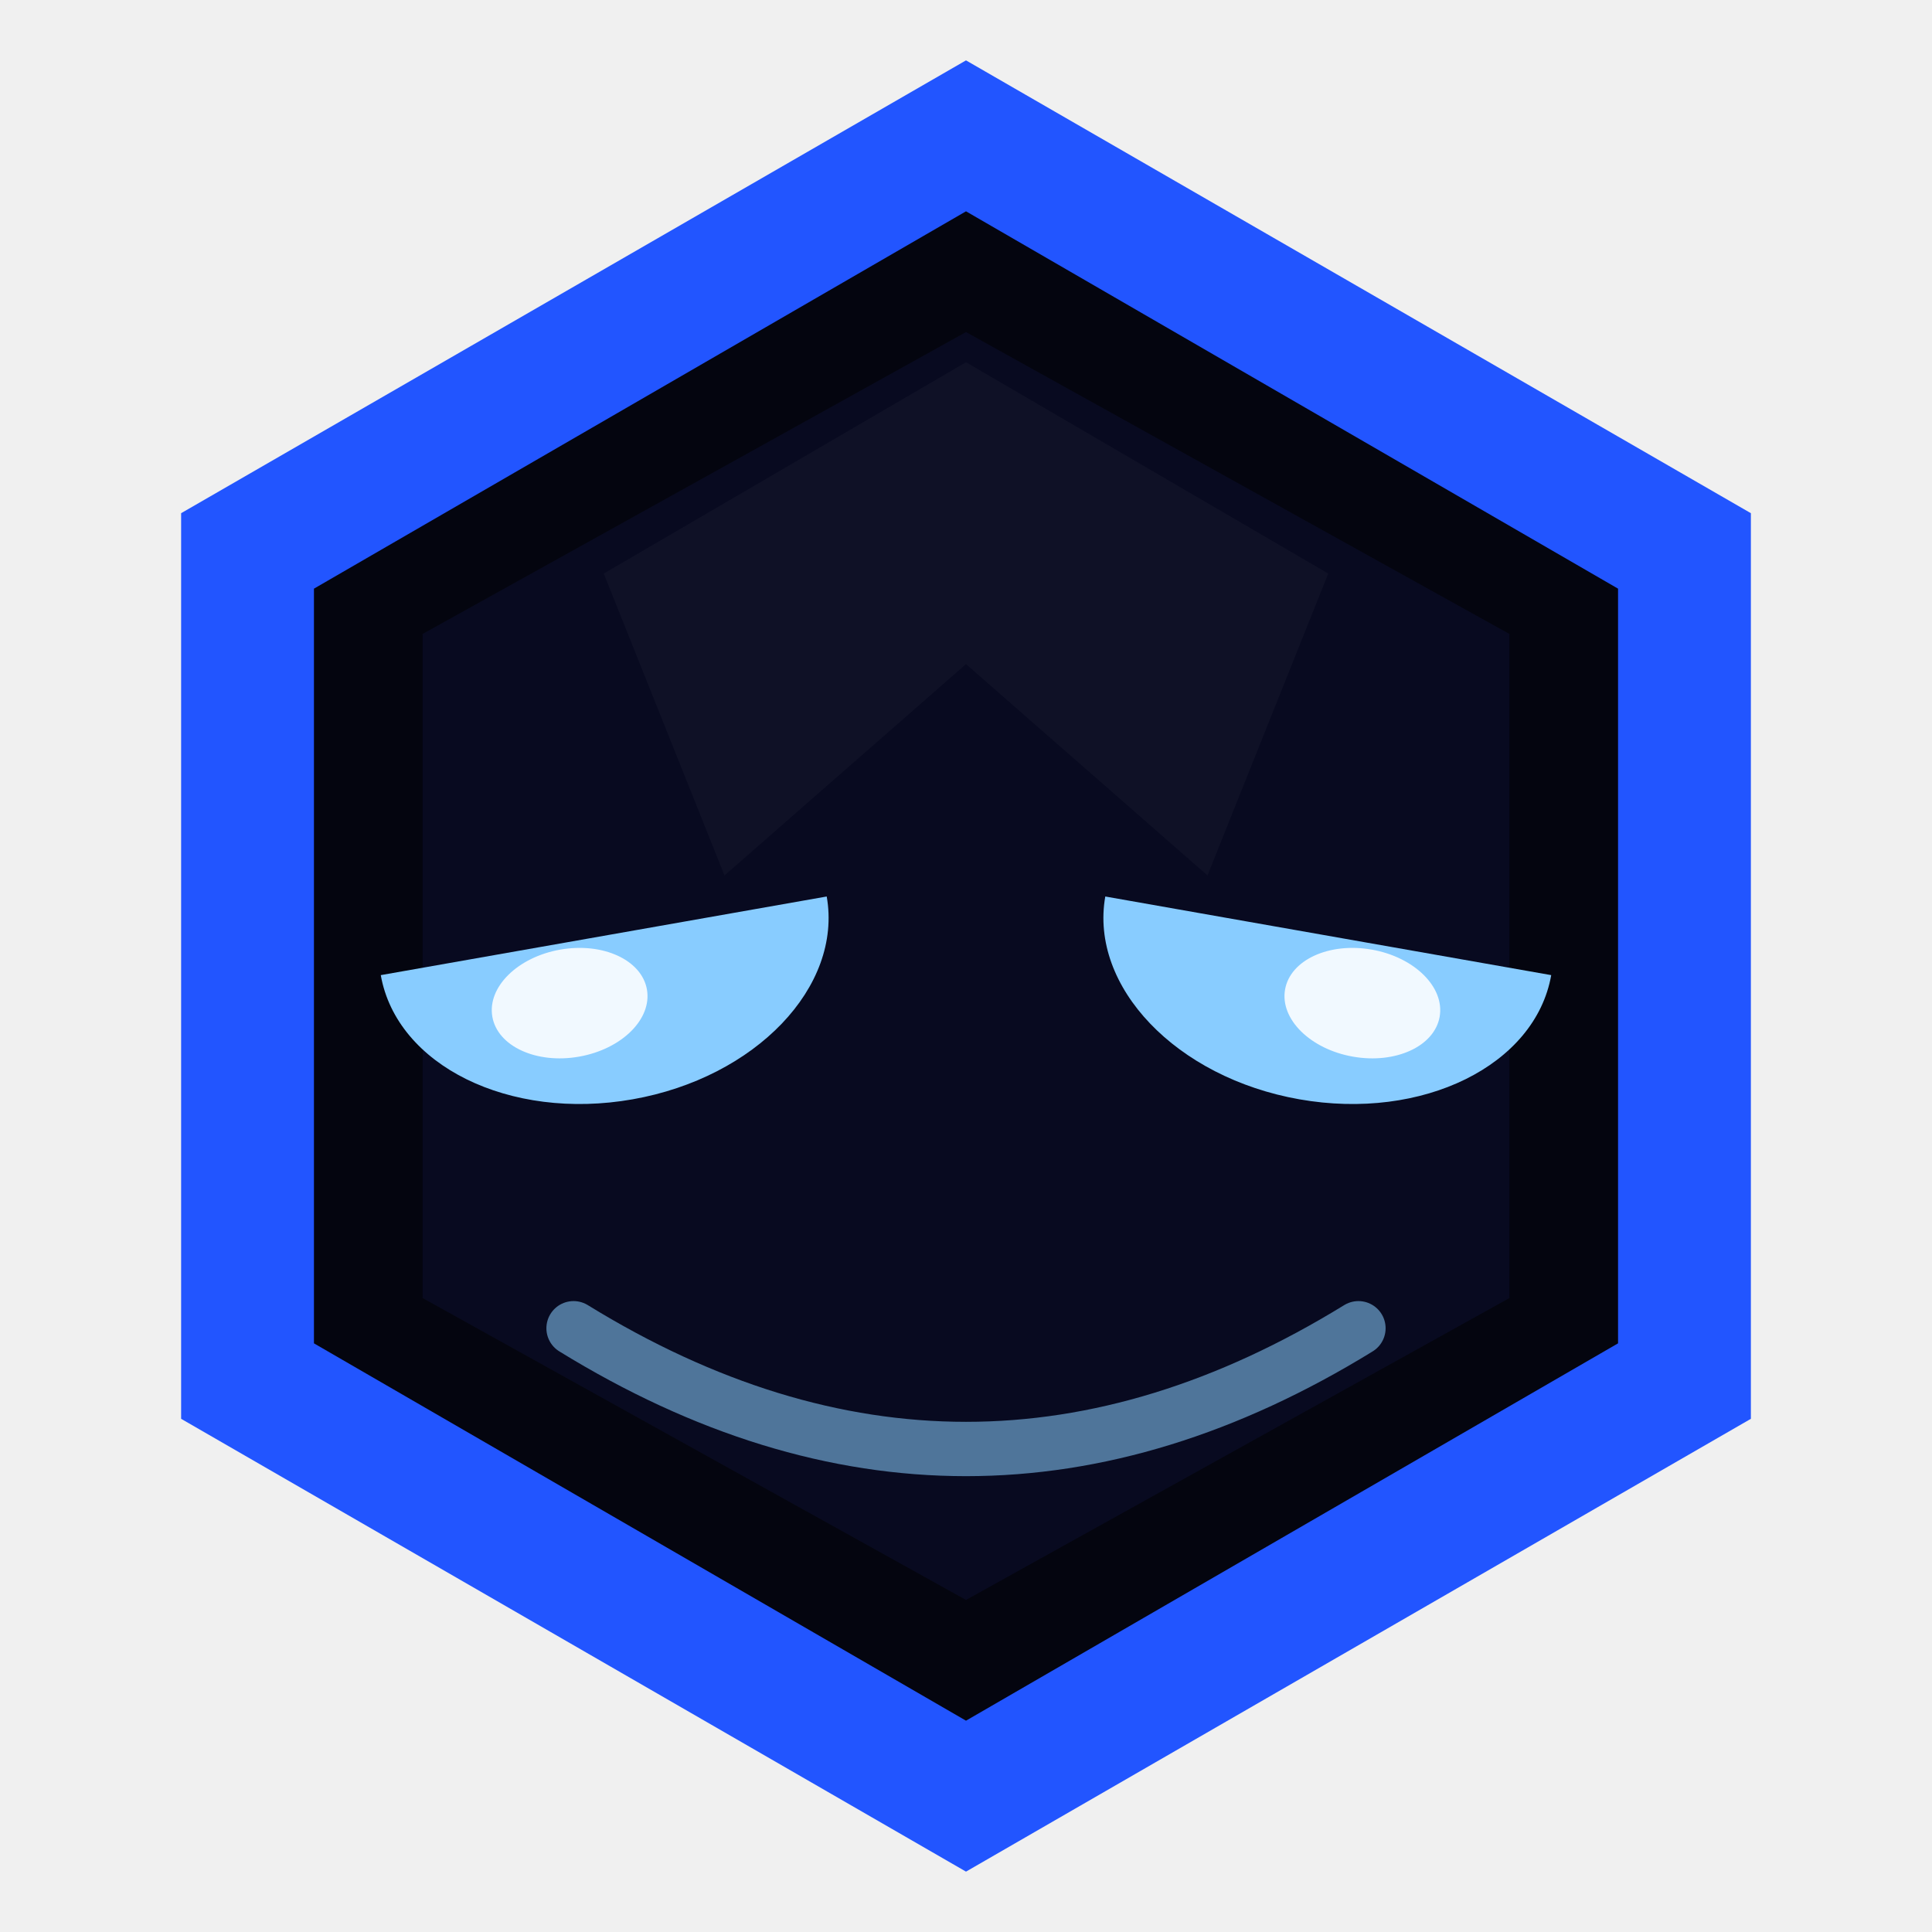
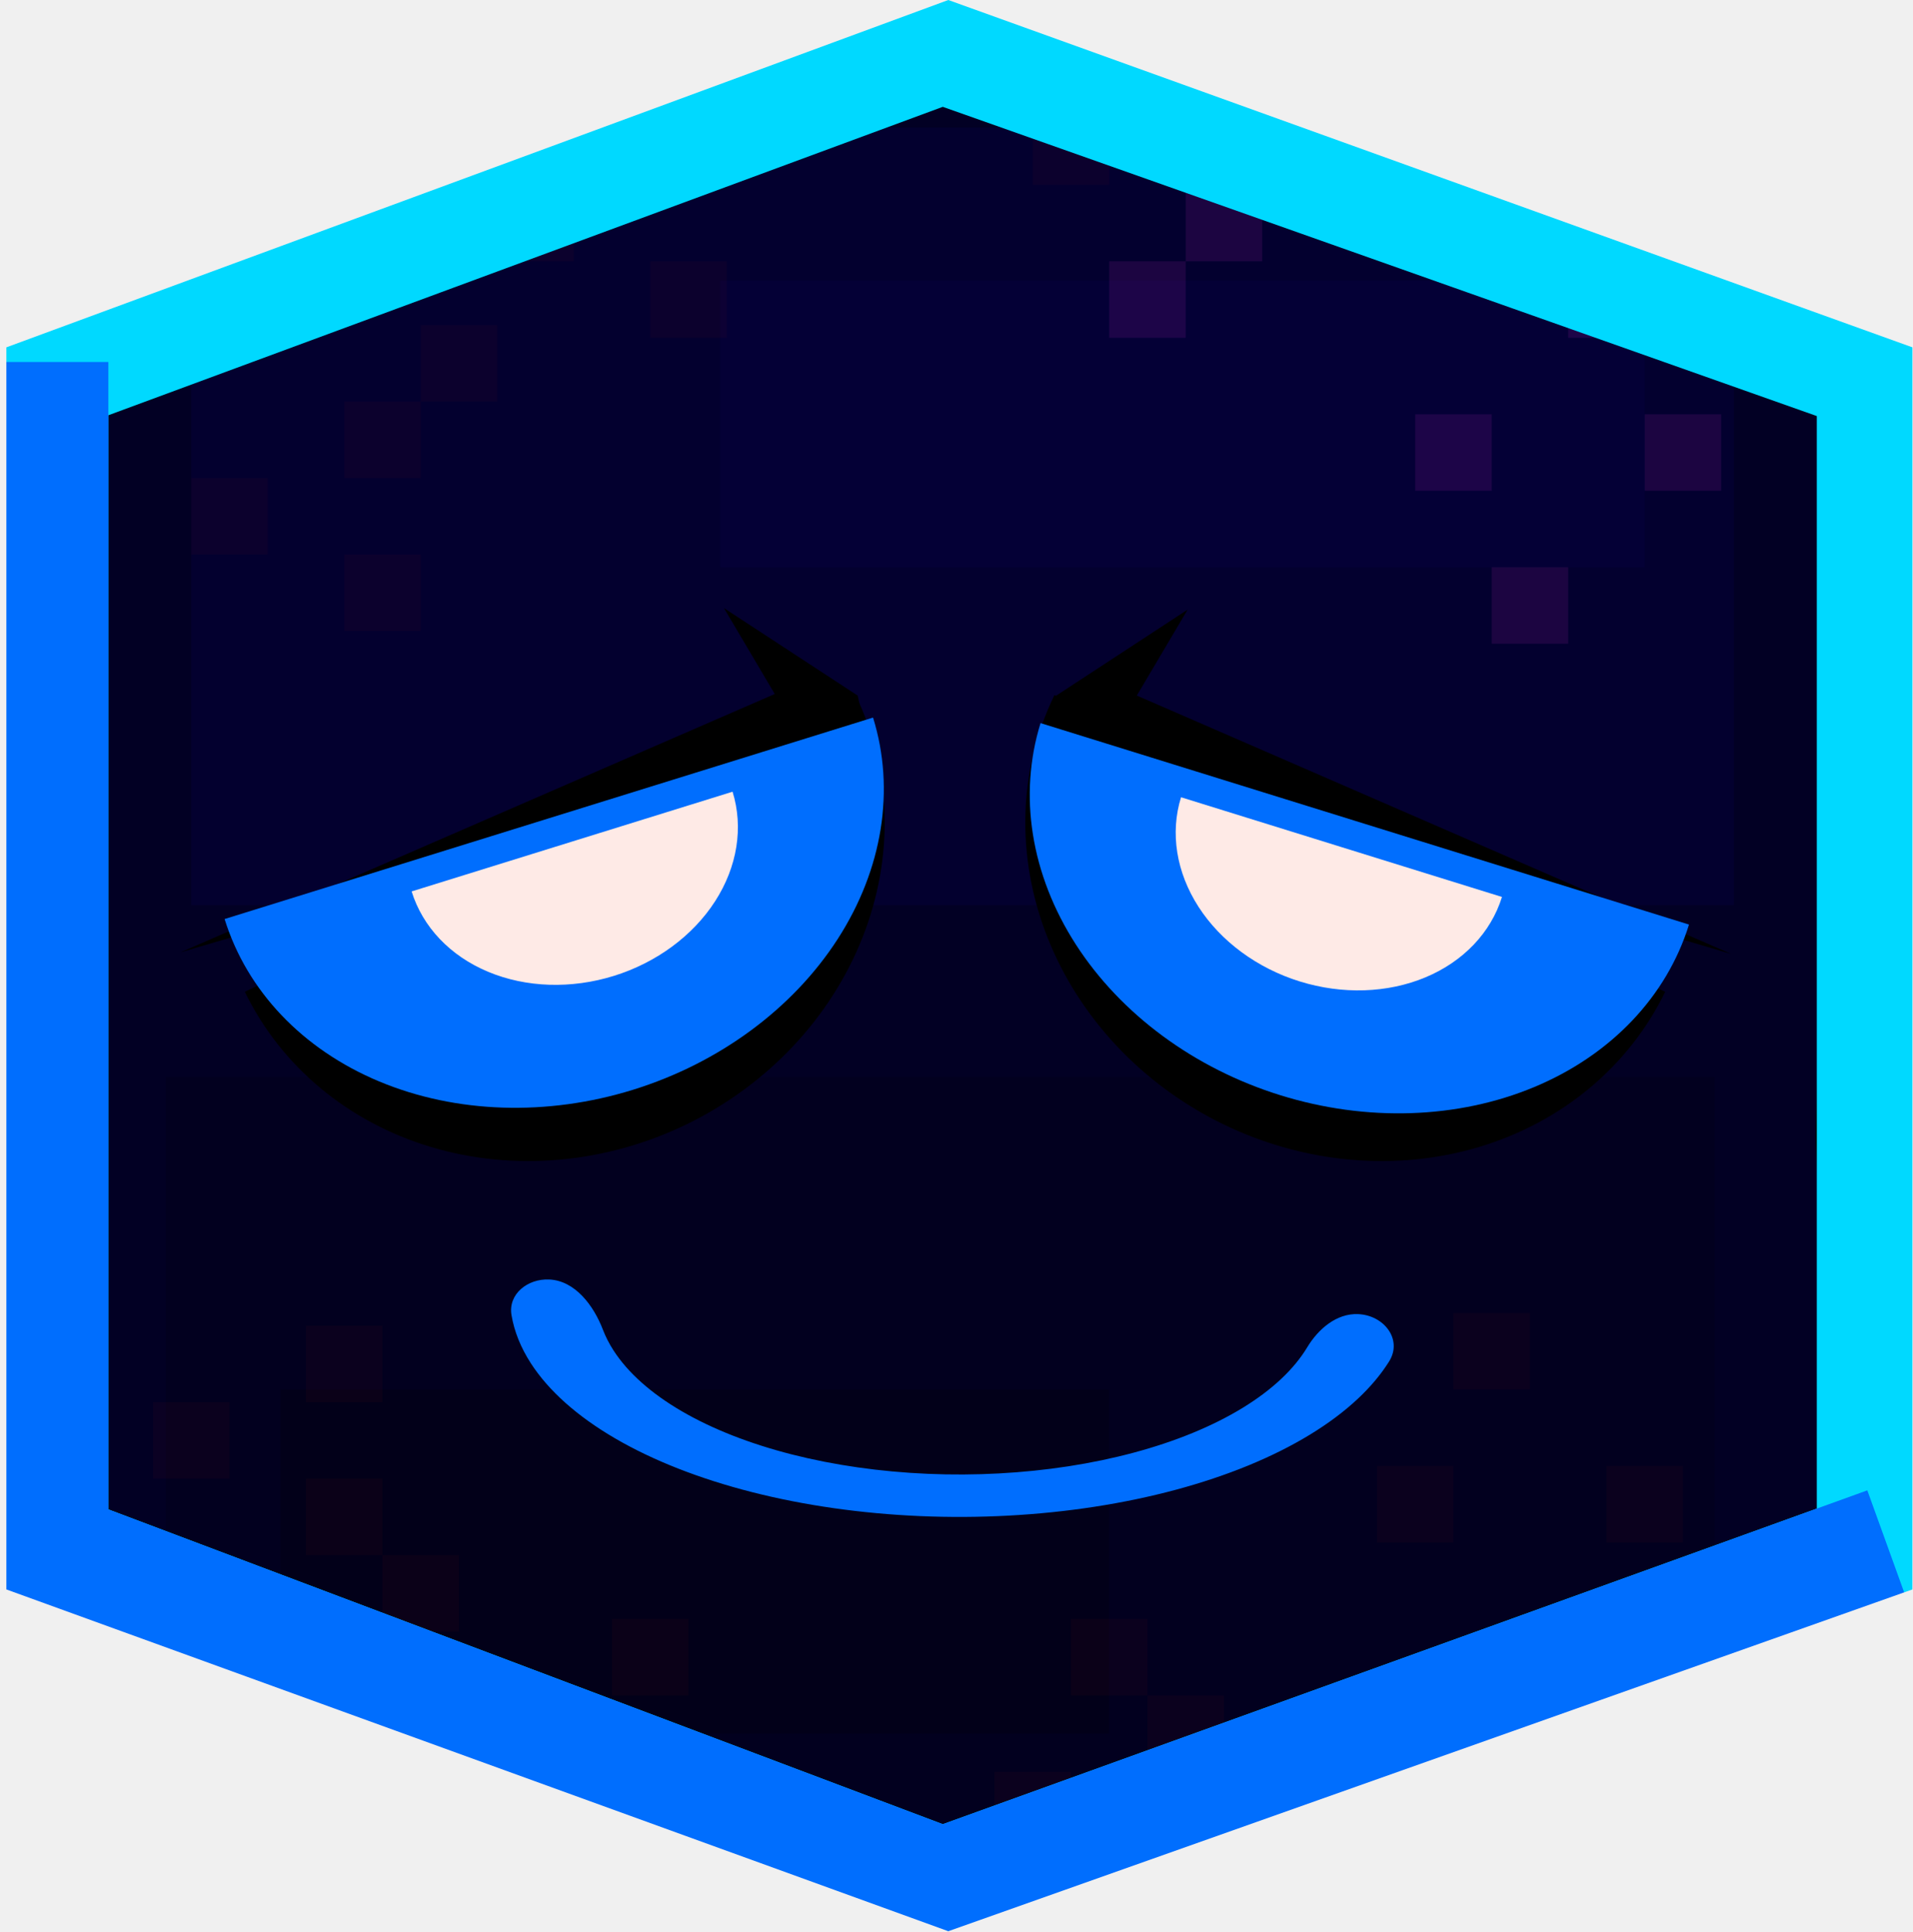
- <svg xmlns="http://www.w3.org/2000/svg" viewBox="0 0 64 64">
-   <polygon points="32,2 58,17 58,47 32,62 6,47 6,17" fill="#2255ff" />
-   <polygon points="32,7 53.6,19.5 53.6,44.5 32,57 10.4,44.5 10.4,19.5" fill="#04050f" />
-   <polygon points="32,11 50,21 50,43 32,53 14,43 14,21" fill="#080a20" />
-   <polygon points="32,12 44,19 40,29 32,22 24,29 20,19" fill="white" opacity="0.03" />
-   <g transform="rotate(-10,20,31)">
-     <path d="M 12.5,31 A 7.5,5.5 0 0 0 27.5,31 Z" fill="#88ccff" />
-     <ellipse cx="18.5" cy="33" rx="2.6" ry="1.8" fill="white" opacity="0.88" />
+ <svg xmlns="http://www.w3.org/2000/svg" width="300" height="303" viewBox="0 0 300 303" fill="none">
+   <mask id="mask0_112_760" style="mask-type:alpha" maskUnits="userSpaceOnUse" x="1" y="0" width="299" height="303">
+     <path d="M148.759 0L1 54.496V249.376L148.759 303L300 249.376V54.496L148.759 0Z" fill="#D9D9D9" />
+   </mask>
+   <g mask="url(#mask0_112_760)">
+     <rect y="3" width="300" height="300" fill="black" />
+     <rect width="270.618" height="312.293" transform="matrix(0.999384 0.0351071 -0.0263553 0.999653 18.8896 -3.34253)" fill="#140024" />
+     <rect width="267.286" height="308.255" transform="matrix(0.997951 -0.0639792 0.04806 0.998845 9.22314 12.1007)" fill="#140024" />
+     <rect x="26" y="169" width="243" height="119" fill="#11001F" />
+     <rect x="44" y="218" width="130" height="54" fill="#0E0019" />
+     <rect x="30" y="20" width="242" height="122" fill="#1A002F" />
+     <rect x="113" y="44" width="145" height="45" fill="#1F0336" />
+     <rect y="3" width="300" height="300" fill="#1E00FF" style="mix-blend-mode:multiply" />
+     <path d="M165.408 109.059C159.73 120.744 159.332 134.403 164.301 147.03C169.27 159.658 179.199 170.22 191.904 176.394C204.609 182.567 219.049 183.845 232.047 179.948C245.046 176.05 255.538 167.296 261.215 155.611L213.312 132.335L165.408 109.059Z" fill="black" />
+     <path d="M165.319 109.382L186.3 95.65L178.33 109.131L271.538 149.656L163.495 117.883L165.319 109.382Z" fill="black" />
+     <path d="M134.547 109.139L113.567 95.406L121.536 108.887L28.328 149.412L136.371 117.64L134.547 109.139Z" fill="black" />
+     <path d="M134.215 109.059C139.893 120.744 140.291 134.403 135.322 147.03C130.353 159.658 120.424 170.22 107.719 176.394C95.015 182.567 80.575 183.845 67.576 179.948C54.578 176.05 44.086 167.296 38.408 155.611L86.312 132.335L134.215 109.059Z" fill="black" />
+     <path d="M136.953 112.584C140.462 123.878 138.469 136.374 131.413 147.324C124.356 158.274 112.814 166.78 99.325 170.972C85.836 175.163 71.505 174.697 59.485 169.674C47.466 164.652 38.742 155.486 35.232 144.192L86.093 128.388L136.953 112.584Z" fill="#006EFE" />
+     <path d="M114.916 124.216C116.653 129.806 115.666 135.991 112.174 141.41C108.681 146.83 102.968 151.04 96.292 153.114C89.616 155.189 82.523 154.958 76.575 152.472C70.626 149.987 66.308 145.45 64.571 139.86L89.743 132.038L114.916 124.216Z" fill="#FEEAE6" />
+     <path d="M163.232 113.452C159.723 124.746 161.716 137.243 168.772 148.193C175.829 159.142 187.372 167.649 200.861 171.84C214.35 176.032 228.68 175.565 240.7 170.543C252.72 165.521 261.444 156.355 264.953 145.061L214.093 129.257L163.232 113.452Z" fill="#006EFE" />
+     <path d="M185.27 125.085C183.533 130.675 184.519 136.86 188.012 142.279C191.504 147.699 197.217 151.909 203.893 153.983C210.569 156.058 217.662 155.827 223.611 153.341C229.56 150.855 233.878 146.319 235.614 140.729L210.442 132.907L185.27 125.085Z" fill="#FEEAE6" />
+     <rect opacity="0.1" x="252" y="230" width="12" height="12" fill="#FE1800" fill-opacity="0.36" />
+     <rect opacity="0.1" width="12" height="12" transform="matrix(1 0 0 -1 258 77)" fill="#FF35EB" />
+     <rect opacity="0.1" x="60" y="244" width="12" height="12" fill="#FE1800" fill-opacity="0.36" />
+     <rect opacity="0.1" width="12" height="12" transform="matrix(1 0 0 -1 66 63)" fill="#FE1800" fill-opacity="0.36" />
+     <rect opacity="0.1" x="48" y="208" width="12" height="12" fill="#FE1800" fill-opacity="0.36" />
+     <rect opacity="0.1" width="12" height="12" transform="matrix(1 0 0 -1 54 99)" fill="#FE1800" fill-opacity="0.36" />
+     <rect opacity="0.1" x="96" y="254" width="12" height="12" fill="#FE1800" fill-opacity="0.36" />
+     <rect opacity="0.1" width="12" height="12" transform="matrix(1 0 0 -1 102 53)" fill="#FE1800" fill-opacity="0.36" />
+     <rect opacity="0.1" width="12" height="12" transform="matrix(0 1 1 0 156 278)" fill="#FE1800" fill-opacity="0.36" />
+     <rect opacity="0.1" x="162" y="29" width="12" height="12" transform="rotate(-90 162 29)" fill="#FE1800" fill-opacity="0.36" />
+     <rect opacity="0.1" width="12" height="12" transform="matrix(0 1 1 0 216 230)" fill="#FE1800" fill-opacity="0.36" />
+     <rect opacity="0.1" x="222" y="77" width="12" height="12" transform="rotate(-90 222 77)" fill="#FF35EB" />
+     <rect opacity="0.1" x="240" y="254" width="12" height="12" fill="#FE1800" fill-opacity="0.36" />
+     <rect opacity="0.1" width="12" height="12" transform="matrix(1 0 0 -1 246 53)" fill="#FF35EB" />
+     <rect opacity="0.1" x="48" y="232" width="12" height="12" fill="#FE1800" fill-opacity="0.36" />
+     <rect opacity="0.1" width="12" height="12" transform="matrix(1 0 0 -1 54 75)" fill="#FE1800" fill-opacity="0.36" />
+     <rect opacity="0.1" x="36" y="268" width="12" height="12" fill="#FE1800" fill-opacity="0.36" />
+     <rect opacity="0.1" width="12" height="12" transform="matrix(1 0 0 -1 42 39)" fill="#FE1800" fill-opacity="0.36" />
+     <rect opacity="0.1" x="84" y="278" width="12" height="12" fill="#FE1800" fill-opacity="0.36" />
+     <rect opacity="0.1" width="12" height="12" transform="matrix(1 0 0 -1 90 29)" fill="#FE1800" fill-opacity="0.36" />
+     <rect opacity="0.1" width="12" height="12" transform="matrix(0 1 1 0 180 266)" fill="#FE1800" fill-opacity="0.36" />
+     <rect opacity="0.1" x="186" y="41" width="12" height="12" transform="rotate(-90 186 41)" fill="#FF35EB" />
+     <rect opacity="0.1" x="24" y="220" width="12" height="12" fill="#FE1800" fill-opacity="0.36" />
+     <rect opacity="0.1" width="12" height="12" transform="matrix(1 0 0 -1 30 87)" fill="#FE1800" fill-opacity="0.36" />
+     <rect opacity="0.1" x="72" y="266" width="12" height="12" fill="#FE1800" fill-opacity="0.36" />
+     <rect opacity="0.1" width="12" height="12" transform="matrix(1 0 0 -1 78 41)" fill="#FE1800" fill-opacity="0.36" />
+     <rect opacity="0.1" width="12" height="12" transform="matrix(0 1 1 0 168 254)" fill="#FE1800" fill-opacity="0.36" />
+     <rect opacity="0.1" x="174" y="53" width="12" height="12" transform="rotate(-90 174 53)" fill="#FF35EB" />
+     <rect opacity="0.1" width="12" height="12" transform="matrix(0 1 1 0 228 206)" fill="#FE1800" fill-opacity="0.36" />
+     <rect opacity="0.1" x="234" y="101" width="12" height="12" transform="rotate(-90 234 101)" fill="#FF35EB" />
+     <path d="M5 245.116V56.795L147.803 4L297 56.795V245.116L147.803 299L5 245.116Z" stroke="#00D9FF" stroke-width="24" />
+     <path d="M5 56.795V245.116L147.803 299L297 245.116" stroke="#006EFE" stroke-width="24" />
+     <path d="M213.048 206.178C217.114 206.352 220.066 210.159 217.906 213.609C216.651 215.613 215.022 217.562 213.034 219.43C208.759 223.449 202.909 227.016 195.817 229.929C188.724 232.841 180.529 235.041 171.7 236.403C162.87 237.766 153.578 238.264 144.356 237.869C135.133 237.474 126.159 236.194 117.947 234.102C109.735 232.01 102.445 229.147 96.494 225.676C90.543 222.206 86.047 218.195 83.263 213.874C81.682 211.42 80.67 208.893 80.239 206.34C79.679 203.022 82.777 200.601 86.139 200.744V200.744C90.206 200.919 93.125 204.829 94.581 208.63C95 209.724 95.553 210.806 96.24 211.872C98.486 215.359 102.115 218.595 106.917 221.396C111.72 224.197 117.602 226.507 124.229 228.196C130.857 229.884 138.098 230.917 145.541 231.236C152.984 231.554 160.483 231.152 167.608 230.053C174.734 228.953 181.347 227.178 187.07 224.828C192.794 222.478 197.515 219.599 200.965 216.356C202.662 214.761 204.035 213.093 205.069 211.377C206.807 208.494 209.686 206.034 213.048 206.178V206.178Z" fill="#006EFE" />
  </g>
-   <g transform="rotate(10,44,31)">
-     <path d="M 36.5,31 A 7.5,5.5 0 0 0 51.5,31 Z" fill="#88ccff" />
-     <ellipse cx="45.5" cy="33" rx="2.6" ry="1.8" fill="white" opacity="0.88" />
-   </g>
-   <path d="M19,44 Q32,52 45,44" fill="none" stroke="#88ccff" stroke-width="1.8" stroke-linecap="round" opacity="0.55" />
</svg>
